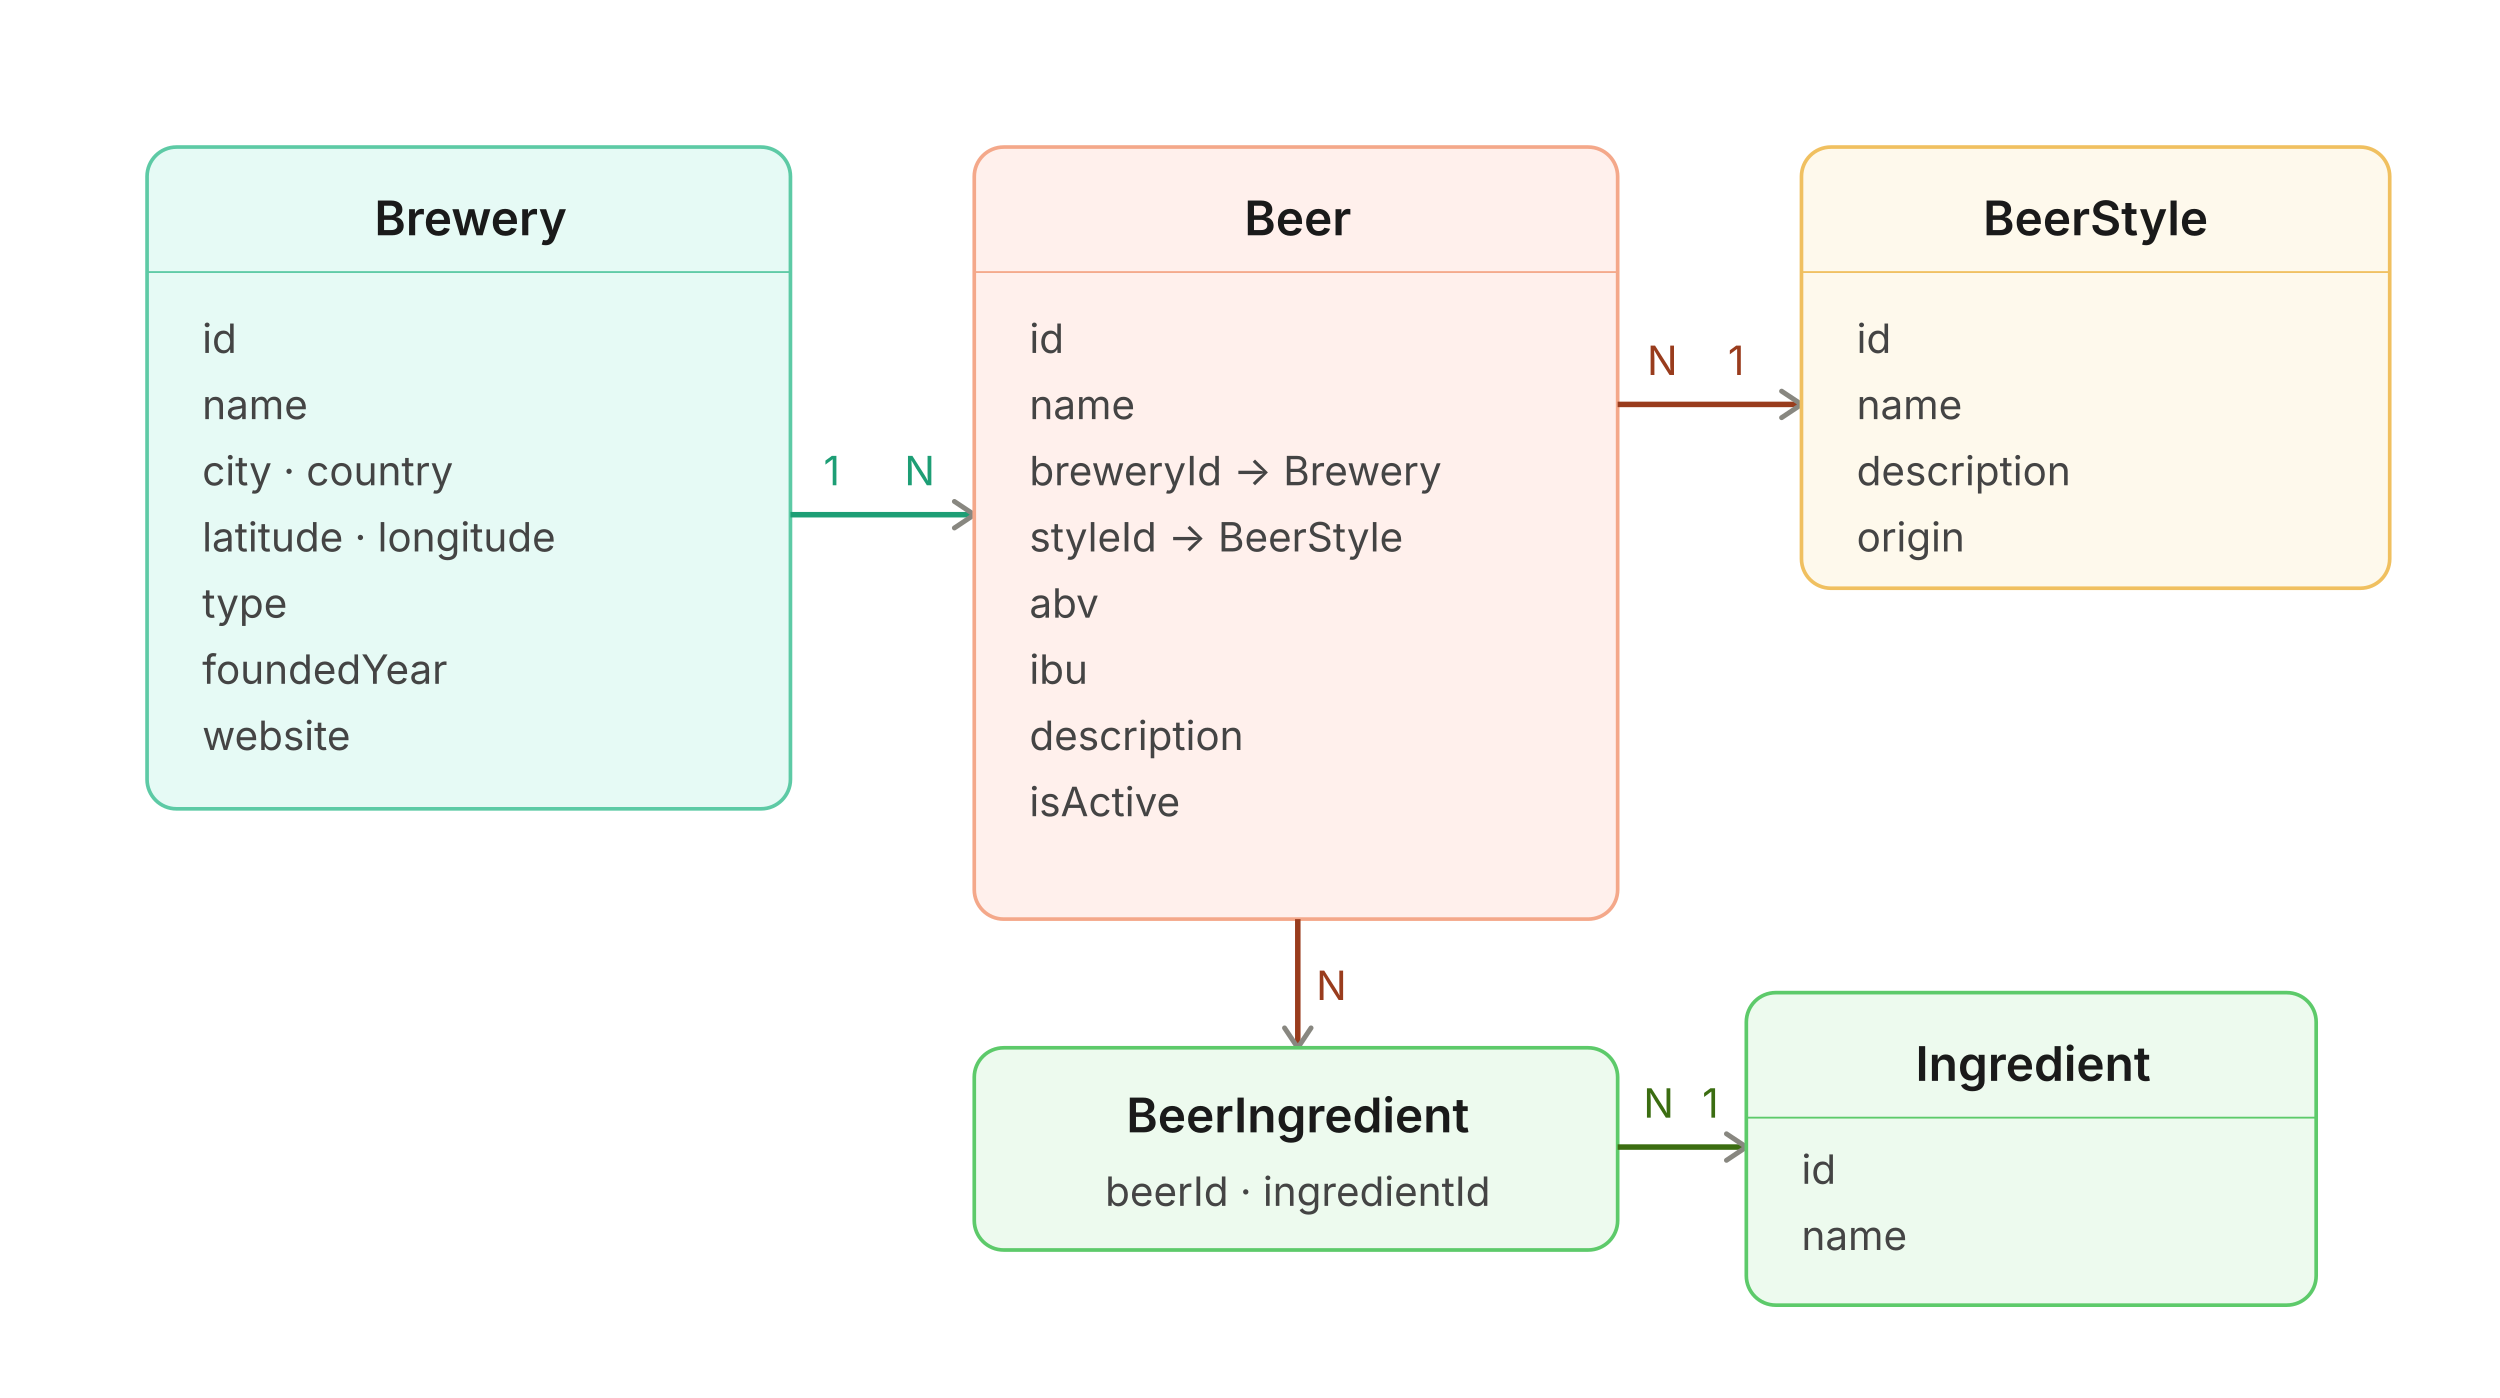
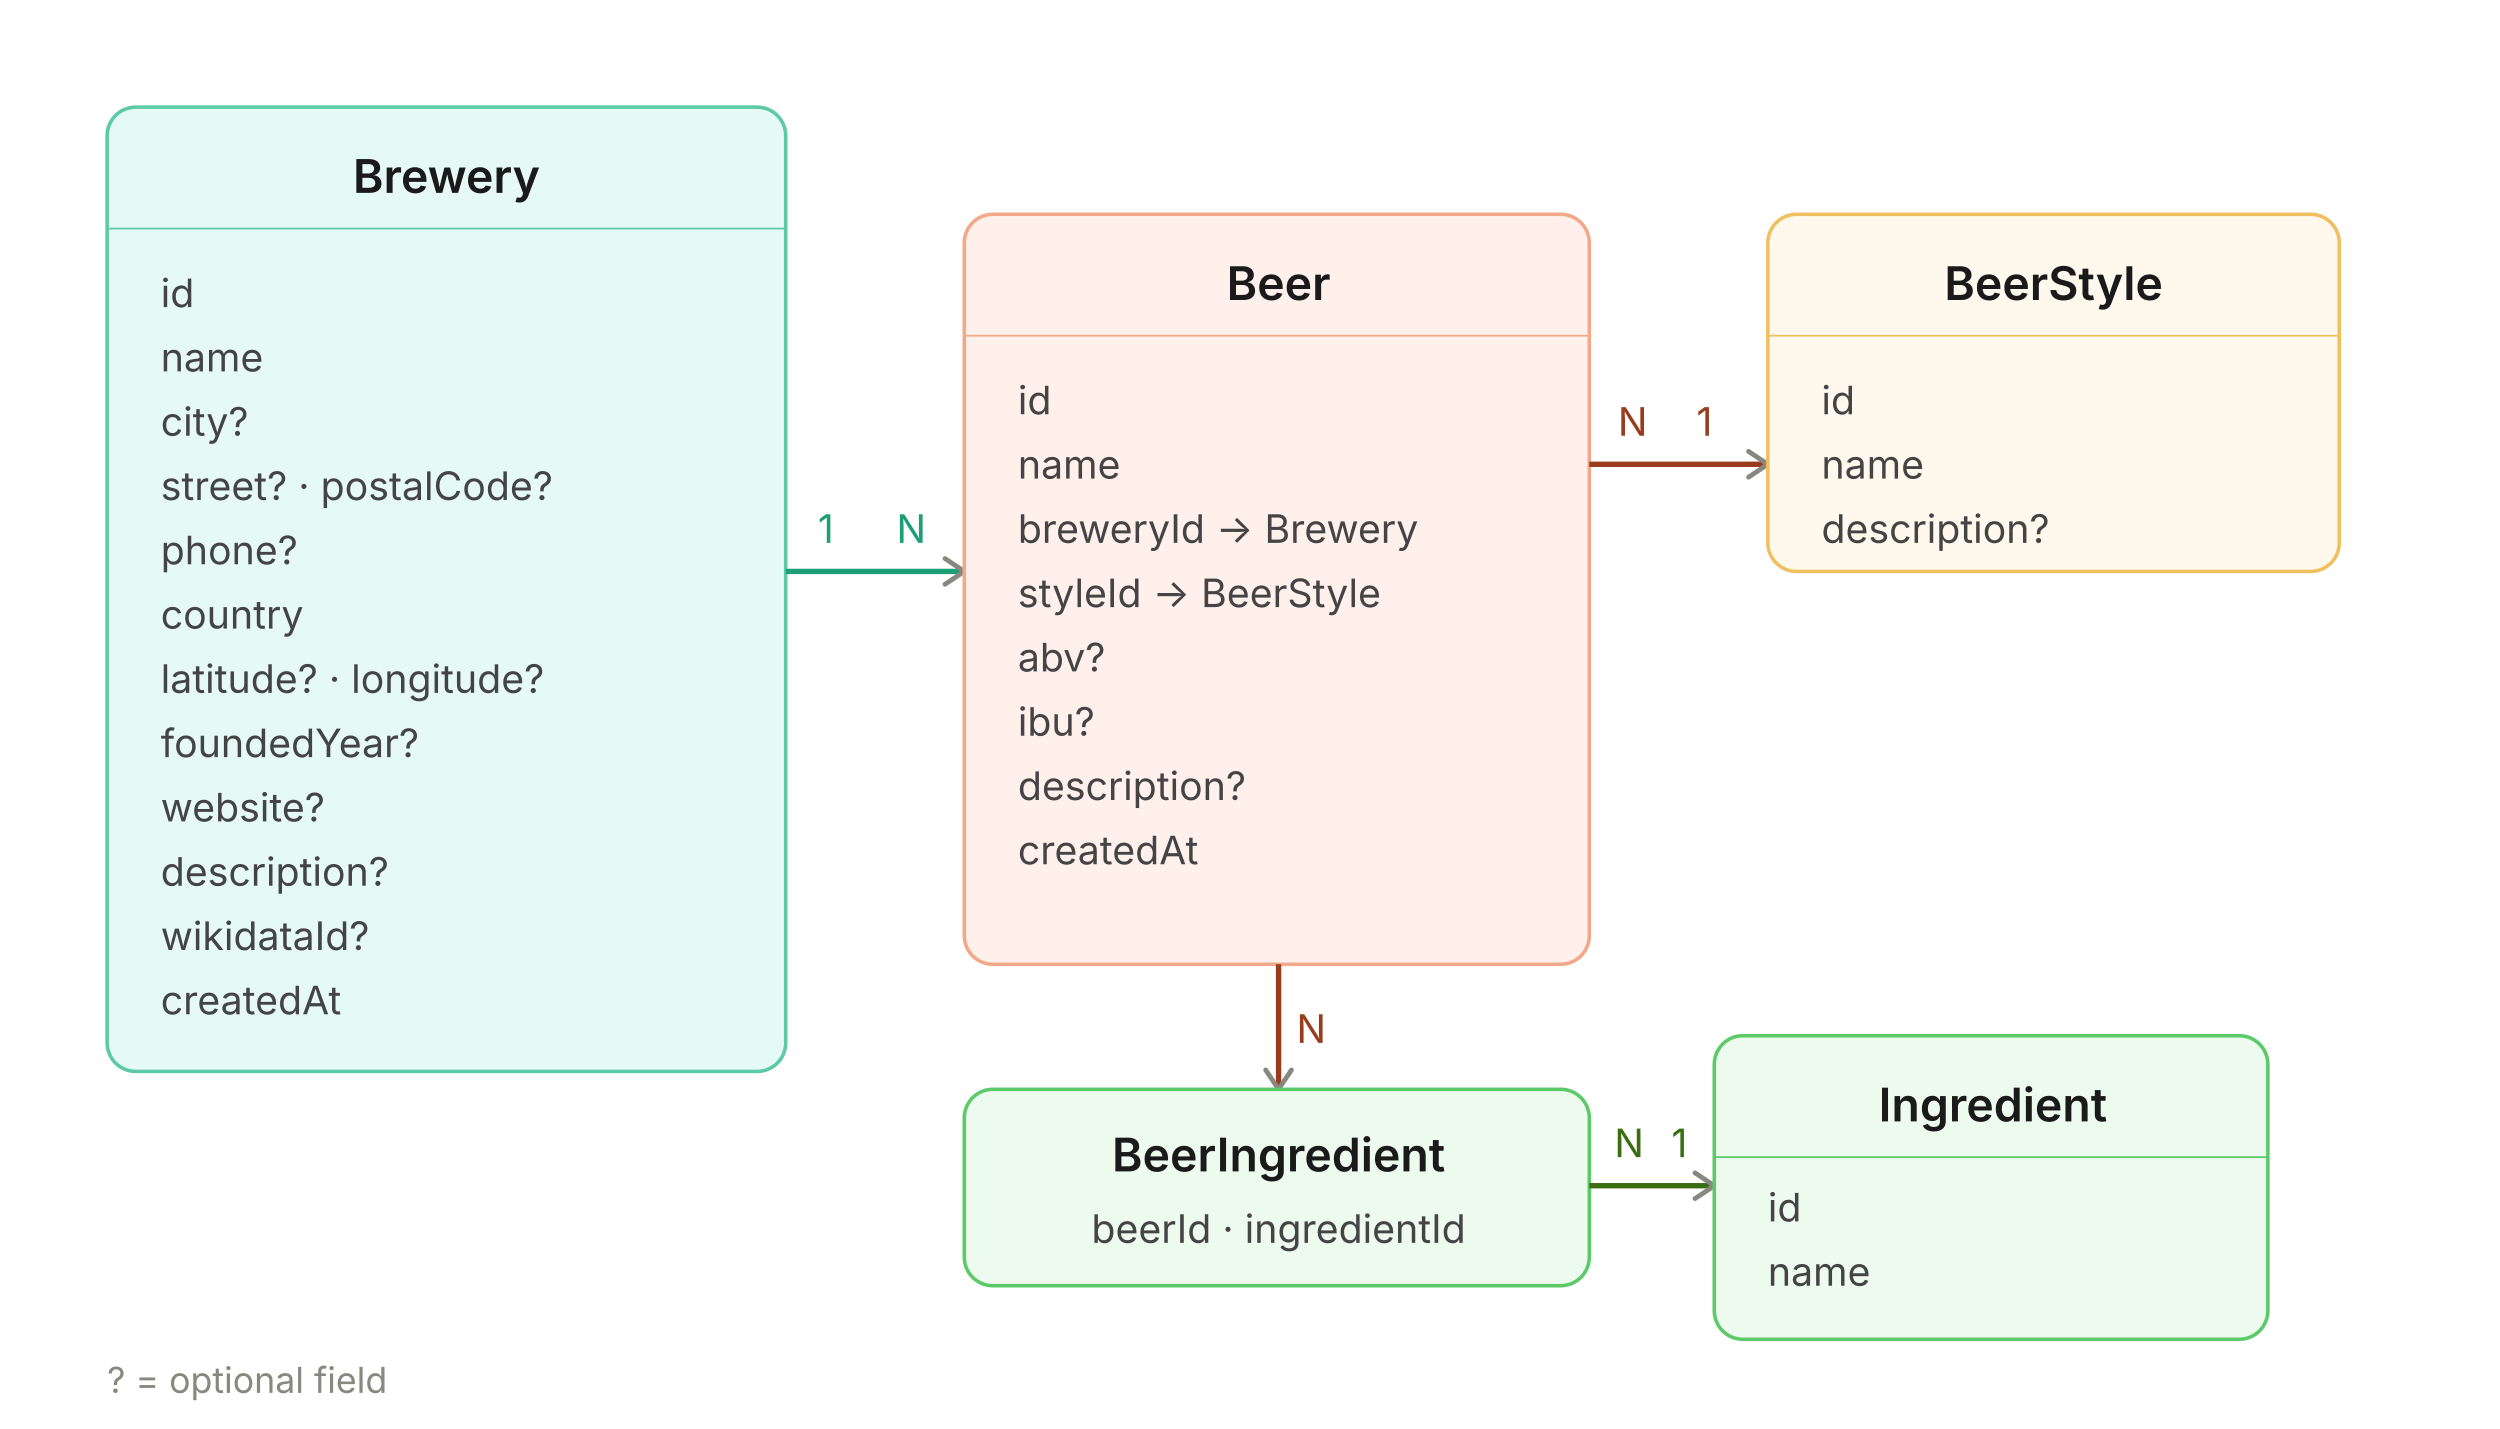
- <svg xmlns="http://www.w3.org/2000/svg" width="680" height="380" viewBox="0 0 680 380" font-family="system-ui, -apple-system, sans-serif">
+ <svg xmlns="http://www.w3.org/2000/svg" width="700" height="400" viewBox="0 0 700 400" font-family="system-ui, -apple-system, sans-serif">
  <defs>
    <marker id="arrow" viewBox="0 0 10 10" refX="8" refY="5" markerWidth="6" markerHeight="6" orient="auto-start-reverse">
      <path d="M2 1L8 5L2 9" fill="none" stroke="#888780" stroke-width="1.5" stroke-linecap="round" stroke-linejoin="round" />
    </marker>
  </defs>
-   <rect x="40" y="40" width="175" height="180" rx="8" fill="#e6faf5" stroke="#5dcaa5" stroke-width="1" />
-   <text x="128" y="64" font-size="13" font-weight="600" fill="#1a1a1a" text-anchor="middle">Brewery</text>
-   <line x1="40" y1="74" x2="215" y2="74" stroke="#5dcaa5" stroke-width="0.5" />
-   <text x="55" y="96" font-size="11" fill="#444">id</text>
-   <text x="55" y="114" font-size="11" fill="#444">name</text>
-   <text x="55" y="132" font-size="11" fill="#444">city · country</text>
-   <text x="55" y="150" font-size="11" fill="#444">latitude · longitude</text>
-   <text x="55" y="168" font-size="11" fill="#444">type</text>
-   <text x="55" y="186" font-size="11" fill="#444">foundedYear</text>
-   <text x="55" y="204" font-size="11" fill="#444">website</text>
-   <line x1="215" y1="140" x2="265" y2="140" stroke="#1D9E75" stroke-width="1.5" marker-end="url(#arrow)" />
-   <text x="224" y="132" font-size="11" fill="#1D9E75">1</text>
-   <text x="246" y="132" font-size="11" fill="#1D9E75">N</text>
-   <rect x="265" y="40" width="175" height="210" rx="8" fill="#fff0ec" stroke="#f4a88a" stroke-width="1" />
-   <text x="353" y="64" font-size="13" font-weight="600" fill="#1a1a1a" text-anchor="middle">Beer</text>
-   <line x1="265" y1="74" x2="440" y2="74" stroke="#f4a88a" stroke-width="0.5" />
-   <text x="280" y="96" font-size="11" fill="#444">id</text>
-   <text x="280" y="114" font-size="11" fill="#444">name</text>
-   <text x="280" y="132" font-size="11" fill="#444">breweryId → Brewery</text>
-   <text x="280" y="150" font-size="11" fill="#444">styleId → BeerStyle</text>
-   <text x="280" y="168" font-size="11" fill="#444">abv</text>
-   <text x="280" y="186" font-size="11" fill="#444">ibu</text>
-   <text x="280" y="204" font-size="11" fill="#444">description</text>
-   <text x="280" y="222" font-size="11" fill="#444">isActive</text>
-   <line x1="440" y1="110" x2="490" y2="110" stroke="#993C1D" stroke-width="1.5" marker-end="url(#arrow)" />
-   <text x="448" y="102" font-size="11" fill="#993C1D">N</text>
-   <text x="470" y="102" font-size="11" fill="#993C1D">1</text>
-   <rect x="490" y="40" width="160" height="120" rx="8" fill="#fef9ec" stroke="#f0c060" stroke-width="1" />
-   <text x="570" y="64" font-size="13" font-weight="600" fill="#1a1a1a" text-anchor="middle">BeerStyle</text>
-   <line x1="490" y1="74" x2="650" y2="74" stroke="#f0c060" stroke-width="0.5" />
-   <text x="505" y="96" font-size="11" fill="#444">id</text>
-   <text x="505" y="114" font-size="11" fill="#444">name</text>
-   <text x="505" y="132" font-size="11" fill="#444">description</text>
-   <text x="505" y="150" font-size="11" fill="#444">origin</text>
-   <line x1="353" y1="250" x2="353" y2="285" stroke="#993C1D" stroke-width="1.5" marker-end="url(#arrow)" />
-   <text x="358" y="272" font-size="11" fill="#993C1D">N</text>
-   <rect x="265" y="285" width="175" height="55" rx="8" fill="#edfaee" stroke="#5dca6a" stroke-width="1" />
-   <text x="353" y="308" font-size="13" font-weight="600" fill="#1a1a1a" text-anchor="middle">BeerIngredient</text>
-   <text x="353" y="328" font-size="11" fill="#444" text-anchor="middle">beerId · ingredientId</text>
-   <line x1="440" y1="312" x2="475" y2="312" stroke="#3B6D11" stroke-width="1.5" marker-end="url(#arrow)" />
-   <text x="447" y="304" font-size="11" fill="#3B6D11">N</text>
-   <text x="463" y="304" font-size="11" fill="#3B6D11">1</text>
-   <rect x="475" y="270" width="155" height="85" rx="8" fill="#edfaee" stroke="#5dca6a" stroke-width="1" />
-   <text x="553" y="294" font-size="13" font-weight="600" fill="#1a1a1a" text-anchor="middle">Ingredient</text>
-   <line x1="475" y1="304" x2="630" y2="304" stroke="#5dca6a" stroke-width="0.5" />
-   <text x="490" y="322" font-size="11" fill="#444">id</text>
-   <text x="490" y="340" font-size="11" fill="#444">name</text>
+   <rect x="30" y="30" width="190" height="270" rx="8" fill="#e6faf5" stroke="#5dcaa5" stroke-width="1" />
+   <text x="125" y="54" font-size="13" font-weight="600" fill="#1a1a1a" text-anchor="middle">Brewery</text>
+   <line x1="30" y1="64" x2="220" y2="64" stroke="#5dcaa5" stroke-width="0.5" />
+   <text x="45" y="86" font-size="11" fill="#444">id</text>
+   <text x="45" y="104" font-size="11" fill="#444">name</text>
+   <text x="45" y="122" font-size="11" fill="#444">city?</text>
+   <text x="45" y="140" font-size="11" fill="#444">street? · postalCode?</text>
+   <text x="45" y="158" font-size="11" fill="#444">phone?</text>
+   <text x="45" y="176" font-size="11" fill="#444">country</text>
+   <text x="45" y="194" font-size="11" fill="#444">latitude? · longitude?</text>
+   <text x="45" y="212" font-size="11" fill="#444">foundedYear?</text>
+   <text x="45" y="230" font-size="11" fill="#444">website?</text>
+   <text x="45" y="248" font-size="11" fill="#444">description?</text>
+   <text x="45" y="266" font-size="11" fill="#444">wikidataId?</text>
+   <text x="45" y="284" font-size="11" fill="#444">createdAt</text>
+   <line x1="220" y1="160" x2="270" y2="160" stroke="#1D9E75" stroke-width="1.5" marker-end="url(#arrow)" />
+   <text x="229" y="152" font-size="11" fill="#1D9E75">1</text>
+   <text x="251" y="152" font-size="11" fill="#1D9E75">N</text>
+   <rect x="270" y="60" width="175" height="210" rx="8" fill="#fff0ec" stroke="#f4a88a" stroke-width="1" />
+   <text x="358" y="84" font-size="13" font-weight="600" fill="#1a1a1a" text-anchor="middle">Beer</text>
+   <line x1="270" y1="94" x2="445" y2="94" stroke="#f4a88a" stroke-width="0.5" />
+   <text x="285" y="116" font-size="11" fill="#444">id</text>
+   <text x="285" y="134" font-size="11" fill="#444">name</text>
+   <text x="285" y="152" font-size="11" fill="#444">breweryId → Brewery</text>
+   <text x="285" y="170" font-size="11" fill="#444">styleId → BeerStyle</text>
+   <text x="285" y="188" font-size="11" fill="#444">abv?</text>
+   <text x="285" y="206" font-size="11" fill="#444">ibu?</text>
+   <text x="285" y="224" font-size="11" fill="#444">description?</text>
+   <text x="285" y="242" font-size="11" fill="#444">createdAt</text>
+   <line x1="445" y1="130" x2="495" y2="130" stroke="#993C1D" stroke-width="1.5" marker-end="url(#arrow)" />
+   <text x="453" y="122" font-size="11" fill="#993C1D">N</text>
+   <text x="475" y="122" font-size="11" fill="#993C1D">1</text>
+   <rect x="495" y="60" width="160" height="100" rx="8" fill="#fef9ec" stroke="#f0c060" stroke-width="1" />
+   <text x="575" y="84" font-size="13" font-weight="600" fill="#1a1a1a" text-anchor="middle">BeerStyle</text>
+   <line x1="495" y1="94" x2="655" y2="94" stroke="#f0c060" stroke-width="0.5" />
+   <text x="510" y="116" font-size="11" fill="#444">id</text>
+   <text x="510" y="134" font-size="11" fill="#444">name</text>
+   <text x="510" y="152" font-size="11" fill="#444">description?</text>
+   <line x1="358" y1="270" x2="358" y2="305" stroke="#993C1D" stroke-width="1.5" marker-end="url(#arrow)" />
+   <text x="363" y="292" font-size="11" fill="#993C1D">N</text>
+   <rect x="270" y="305" width="175" height="55" rx="8" fill="#edfaee" stroke="#5dca6a" stroke-width="1" />
+   <text x="358" y="328" font-size="13" font-weight="600" fill="#1a1a1a" text-anchor="middle">BeerIngredient</text>
+   <text x="358" y="348" font-size="11" fill="#444" text-anchor="middle">beerId · ingredientId</text>
+   <line x1="445" y1="332" x2="480" y2="332" stroke="#3B6D11" stroke-width="1.5" marker-end="url(#arrow)" />
+   <text x="452" y="324" font-size="11" fill="#3B6D11">N</text>
+   <text x="468" y="324" font-size="11" fill="#3B6D11">1</text>
+   <rect x="480" y="290" width="155" height="85" rx="8" fill="#edfaee" stroke="#5dca6a" stroke-width="1" />
+   <text x="558" y="314" font-size="13" font-weight="600" fill="#1a1a1a" text-anchor="middle">Ingredient</text>
+   <line x1="480" y1="324" x2="635" y2="324" stroke="#5dca6a" stroke-width="0.5" />
+   <text x="495" y="342" font-size="11" fill="#444">id</text>
+   <text x="495" y="360" font-size="11" fill="#444">name</text>
+   <text x="30" y="390" font-size="10" fill="#888780">? = optional field</text>
</svg>
